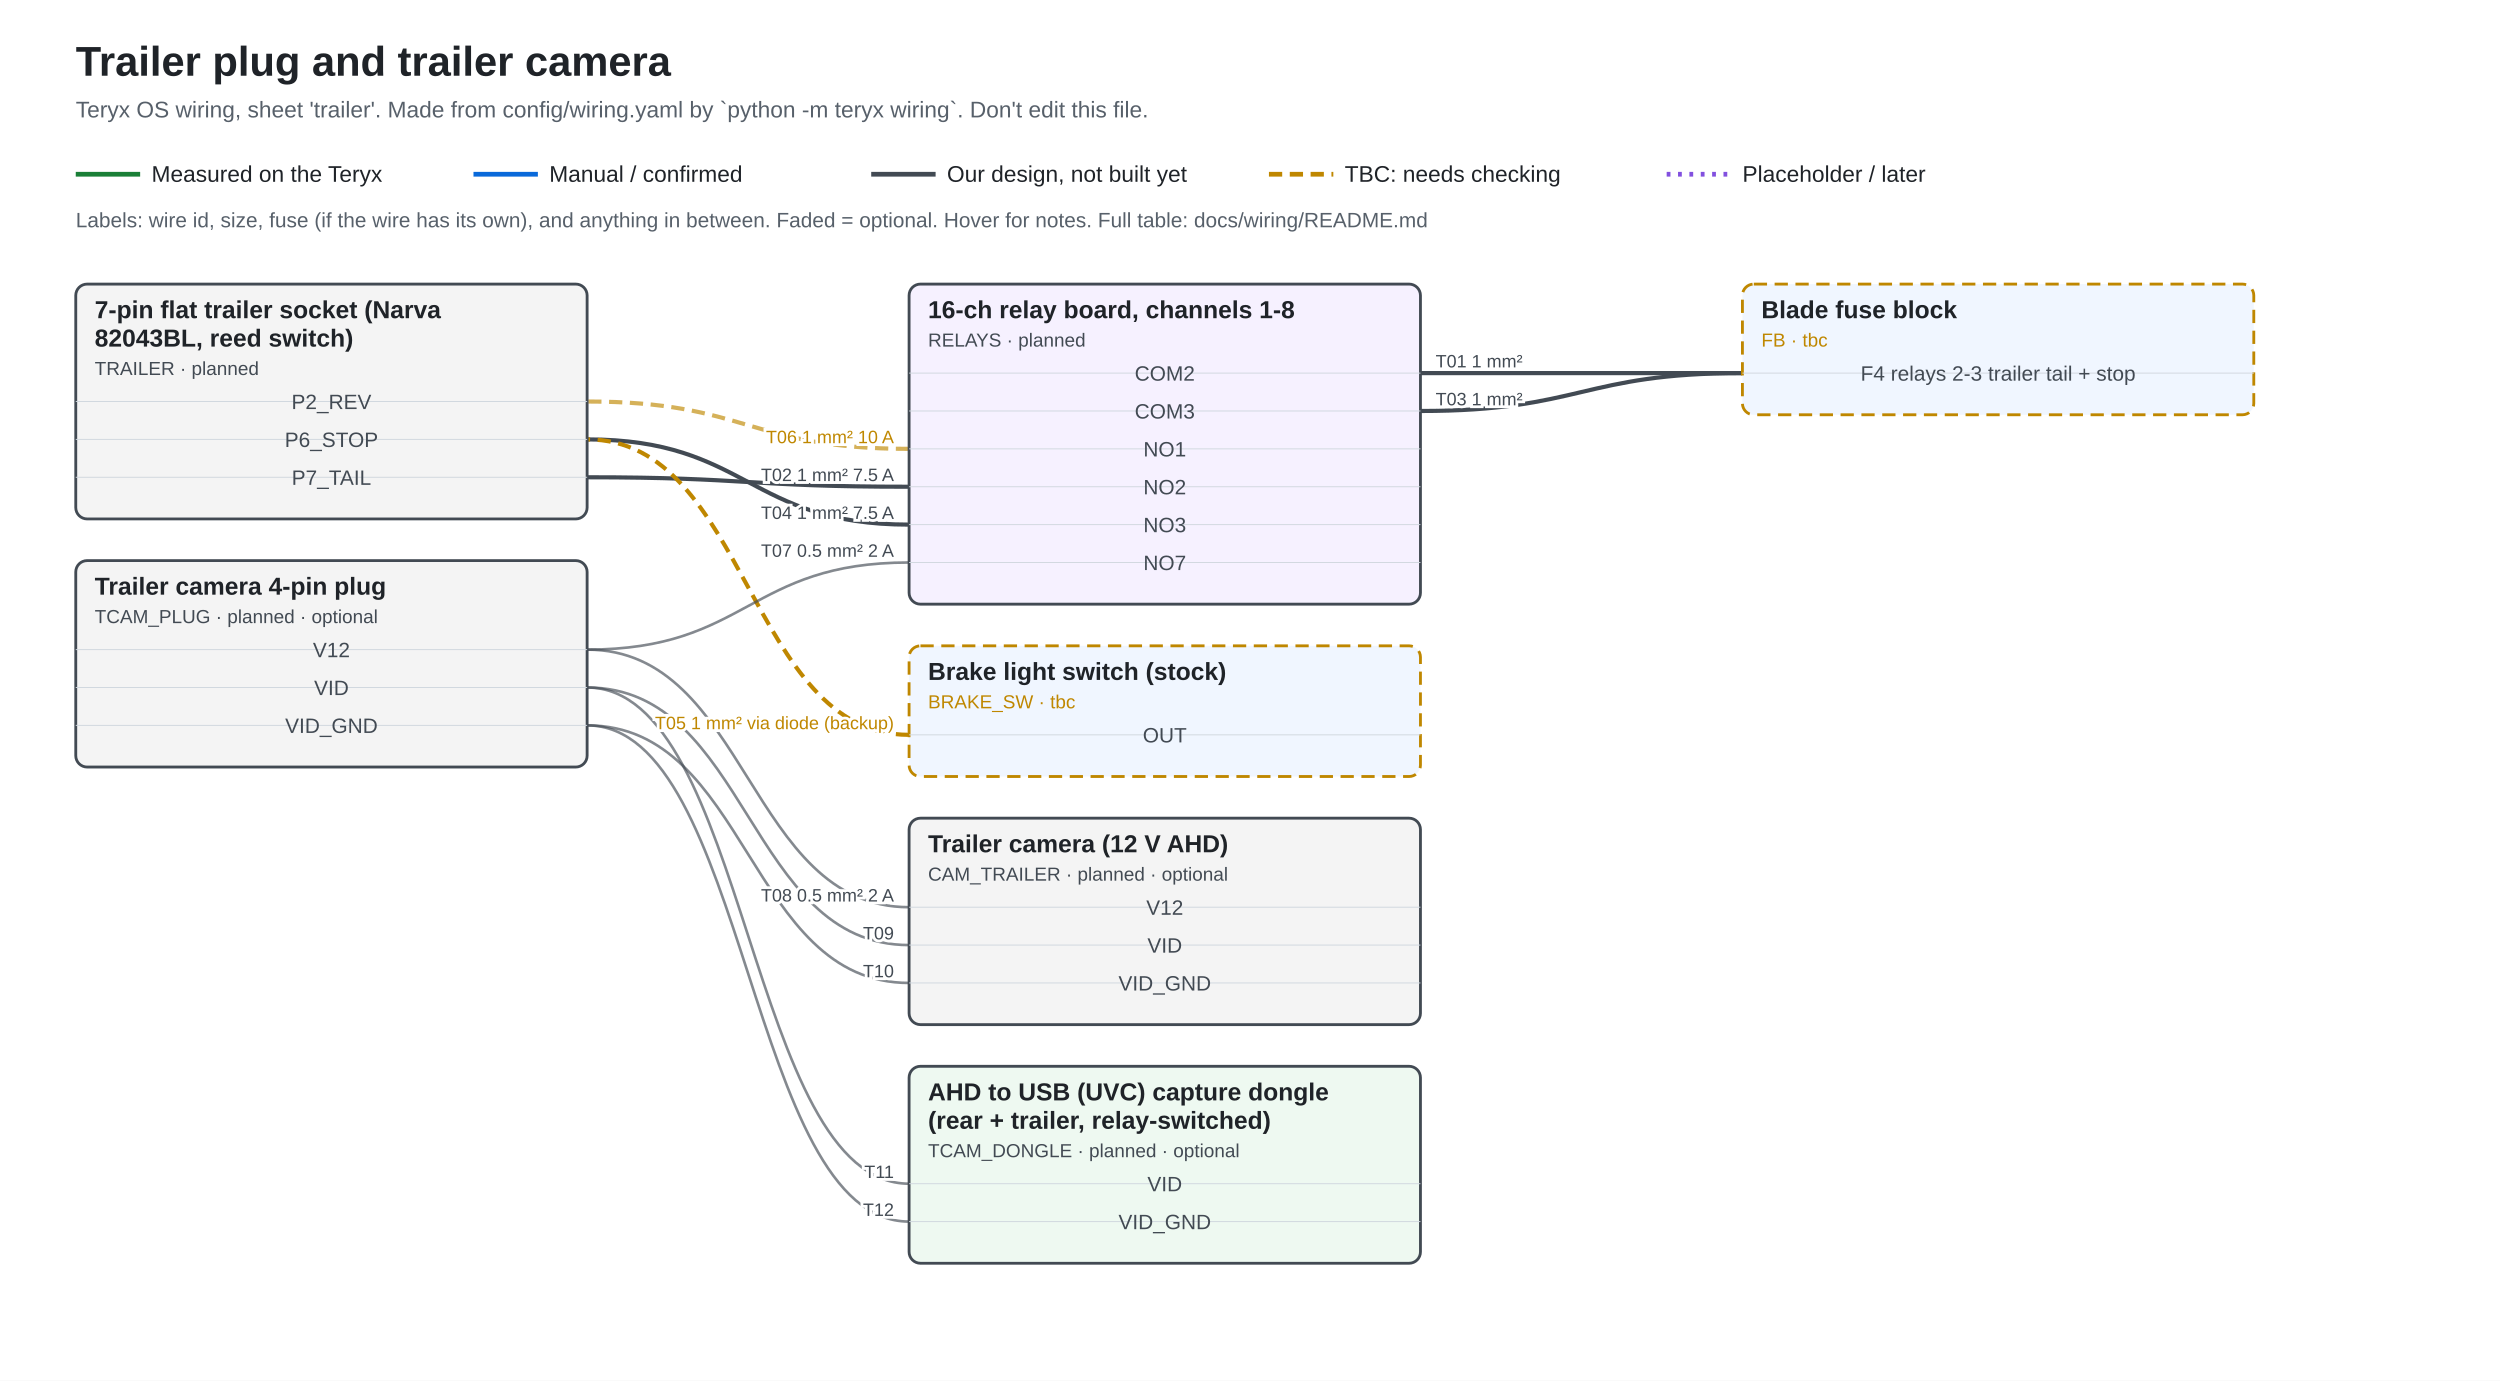
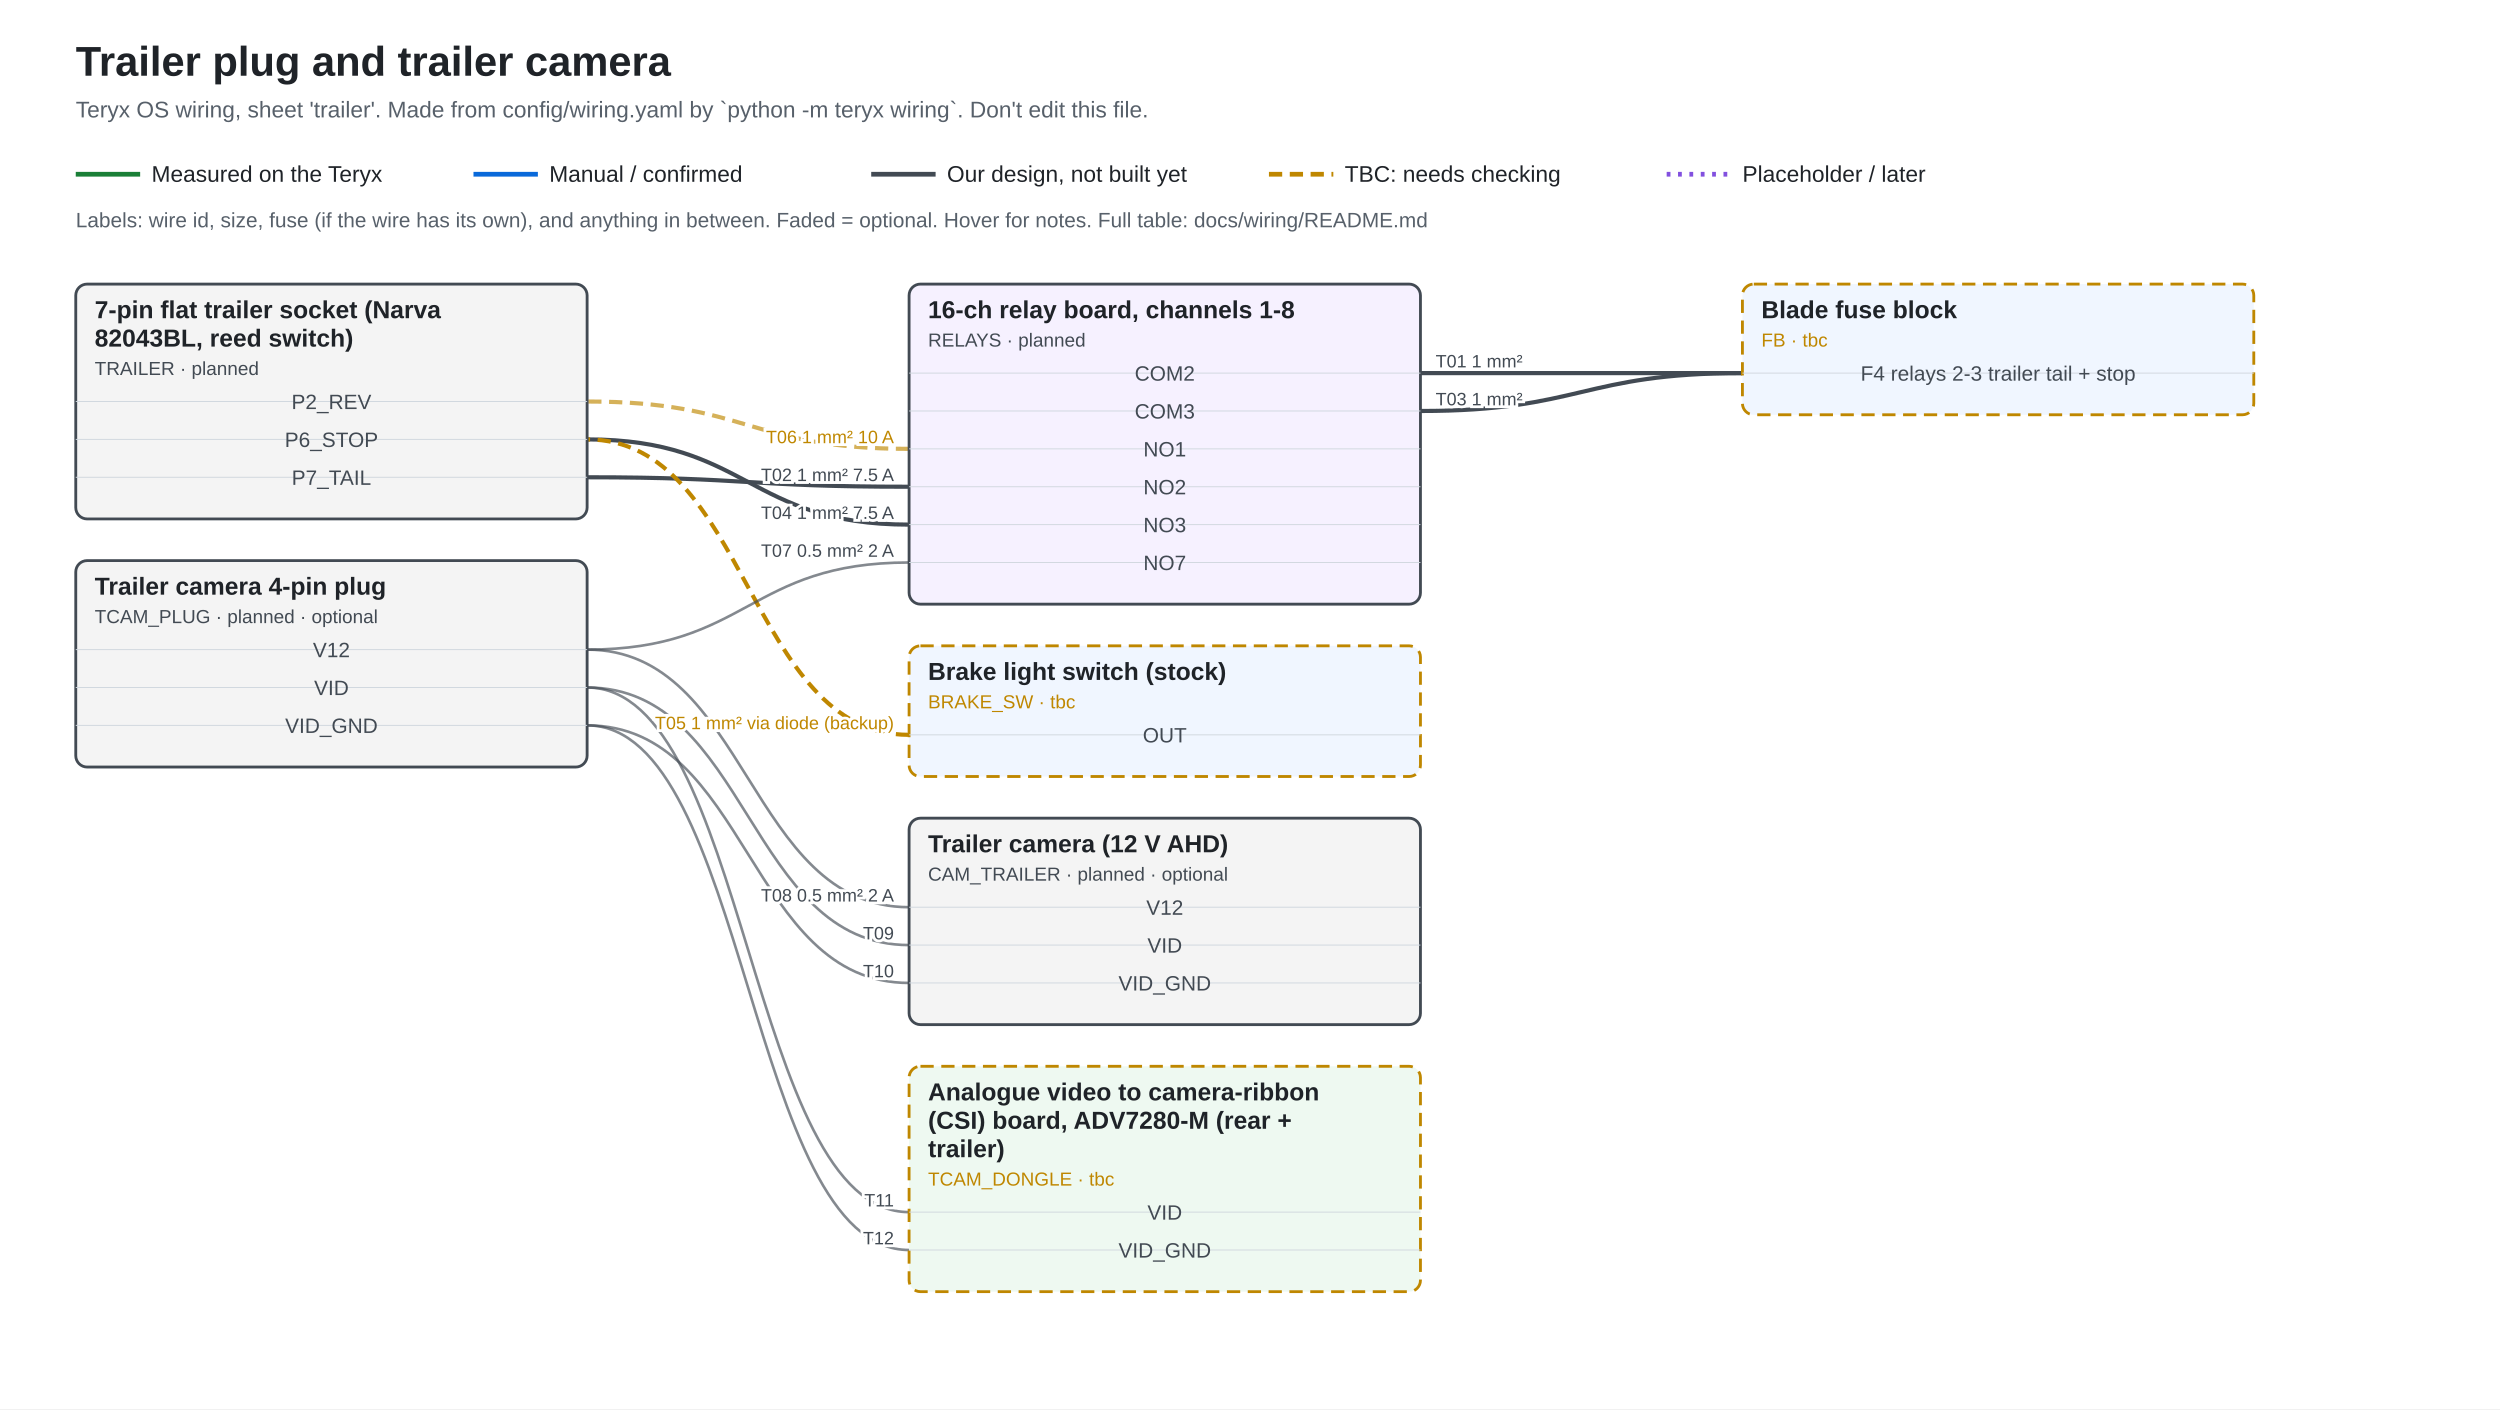
- <svg xmlns="http://www.w3.org/2000/svg" viewBox="0 0 1320 729" width="1320" height="729" font-family="Arial, Helvetica, sans-serif" data-sheet="trailer">
-   <rect width="1320" height="729" fill="#ffffff" />
+ <svg xmlns="http://www.w3.org/2000/svg" viewBox="0 0 1320 744" width="1320" height="744" font-family="Arial, Helvetica, sans-serif" data-sheet="trailer">
+   <rect width="1320" height="744" fill="#ffffff" />
  <text x="40" y="40" font-size="22" text-anchor="start" font-weight="bold" fill="#1f2328">Trailer plug and trailer camera</text>
  <text x="40" y="62" font-size="12" text-anchor="start" font-weight="normal" fill="#57606a">Teryx OS wiring, sheet 'trailer'. Made from config/wiring.yaml by `python -m teryx wiring`. Don't edit this file.</text>
  <line x1="40" y1="92" x2="74" y2="92" stroke="#1a7f37" stroke-width="2.5" />
  <text x="80" y="96" font-size="12" text-anchor="start" font-weight="normal" fill="#1f2328">Measured on the Teryx</text>
  <line x1="250" y1="92" x2="284" y2="92" stroke="#0969da" stroke-width="2.5" />
  <text x="290" y="96" font-size="12" text-anchor="start" font-weight="normal" fill="#1f2328">Manual / confirmed</text>
  <line x1="460" y1="92" x2="494" y2="92" stroke="#424a53" stroke-width="2.5" />
  <text x="500" y="96" font-size="12" text-anchor="start" font-weight="normal" fill="#1f2328">Our design, not built yet</text>
  <line x1="670" y1="92" x2="704" y2="92" stroke="#bf8700" stroke-width="2.5" stroke-dasharray="7 4" />
  <text x="710" y="96" font-size="12" text-anchor="start" font-weight="normal" fill="#1f2328">TBC: needs checking</text>
  <line x1="880" y1="92" x2="914" y2="92" stroke="#8250df" stroke-width="2.5" stroke-dasharray="2 4" />
  <text x="920" y="96" font-size="12" text-anchor="start" font-weight="normal" fill="#1f2328">Placeholder / later</text>
  <text x="40" y="120" font-size="11" text-anchor="start" font-weight="normal" fill="#57606a">Labels: wire id, size, fuse (if the wire has its own), and anything in between. Faded = optional. Hover for notes. Full table: docs/wiring/README.md</text>
  <g data-wire="T01" data-from="FB.F4" data-to="RELAYS.COM2" data-status="planned">
    <path d="M920,197 C835,197 835,197 750,197" fill="none" stroke="#424a53" stroke-width="2.2" />
  </g>
  <g data-wire="T02" data-from="RELAYS.NO2" data-to="TRAILER.P7_TAIL" data-status="planned">
    <path d="M480,257 C395,257 395,252 310,252" fill="none" stroke="#424a53" stroke-width="2.2" />
  </g>
  <g data-wire="T03" data-from="FB.F4" data-to="RELAYS.COM3" data-status="planned">
    <path d="M920,197 C835,197 835,217 750,217" fill="none" stroke="#424a53" stroke-width="2.2" />
  </g>
  <g data-wire="T04" data-from="RELAYS.NO3" data-to="TRAILER.P6_STOP" data-status="planned">
    <path d="M480,277 C395,277 395,232 310,232" fill="none" stroke="#424a53" stroke-width="2.2" />
  </g>
  <g data-wire="T05" data-from="BRAKE_SW.OUT" data-to="TRAILER.P6_STOP" data-status="tbc">
    <path d="M480,388 C395,388 395,232 310,232" fill="none" stroke="#bf8700" stroke-width="2.2" stroke-dasharray="7 4" />
  </g>
  <g data-wire="T06" data-from="RELAYS.NO1" data-to="TRAILER.P2_REV" data-status="tbc">
    <path d="M480,237 C395,237 395,212 310,212" fill="none" stroke="#bf8700" stroke-width="2.2" stroke-dasharray="7 4" stroke-opacity="0.65" />
  </g>
  <g data-wire="T07" data-from="RELAYS.NO7" data-to="TCAM_PLUG.V12" data-status="planned">
    <path d="M480,297 C395,297 395,343 310,343" fill="none" stroke="#424a53" stroke-width="1.4" stroke-opacity="0.65" />
  </g>
  <g data-wire="T08" data-from="TCAM_PLUG.V12" data-to="CAM_TRAILER.V12" data-status="planned">
    <path d="M310,343 C395,343 395,479 480,479" fill="none" stroke="#424a53" stroke-width="1.4" stroke-opacity="0.65" />
  </g>
  <g data-wire="T09" data-from="CAM_TRAILER.VID" data-to="TCAM_PLUG.VID" data-status="planned">
    <path d="M480,499 C395,499 395,363 310,363" fill="none" stroke="#424a53" stroke-width="1.4" stroke-opacity="0.65" />
  </g>
  <g data-wire="T10" data-from="CAM_TRAILER.VID_GND" data-to="TCAM_PLUG.VID_GND" data-status="planned">
    <path d="M480,519 C395,519 395,383 310,383" fill="none" stroke="#424a53" stroke-width="1.4" stroke-opacity="0.65" />
  </g>
  <g data-wire="T11" data-from="TCAM_PLUG.VID" data-to="TCAM_DONGLE.VID" data-status="planned">
-     <path d="M310,363 C395,363 395,625 480,625" fill="none" stroke="#424a53" stroke-width="1.4" stroke-opacity="0.65" />
+     <path d="M310,363 C395,363 395,640 480,640" fill="none" stroke="#424a53" stroke-width="1.4" stroke-opacity="0.65" />
  </g>
  <g data-wire="T12" data-from="TCAM_PLUG.VID_GND" data-to="TCAM_DONGLE.VID_GND" data-status="planned">
-     <path d="M310,383 C395,383 395,645 480,645" fill="none" stroke="#424a53" stroke-width="1.4" stroke-opacity="0.65" />
+     <path d="M310,383 C395,383 395,660 480,660" fill="none" stroke="#424a53" stroke-width="1.4" stroke-opacity="0.65" />
  </g>
  <g data-device="TRAILER" data-status="planned">
    <rect x="40" y="150" width="270" height="124" rx="6" fill="#f4f4f4" stroke="#424a53" stroke-width="1.5" />
    <text x="50" y="168" font-size="13" text-anchor="start" font-weight="bold" fill="#1f2328">7-pin flat trailer socket (Narva</text>
    <text x="50" y="183" font-size="13" text-anchor="start" font-weight="bold" fill="#1f2328">82043BL, reed switch)</text>
    <text x="50" y="198" font-size="10" text-anchor="start" font-weight="normal" fill="#424a53">TRAILER · planned</text>
    <line x1="40" y1="212" x2="310" y2="212" stroke="#d0d7de" stroke-width="0.5" />
    <text x="175" y="216" font-size="11" text-anchor="middle" font-weight="normal" fill="#424a53">P2_REV</text>
    <line x1="40" y1="232" x2="310" y2="232" stroke="#d0d7de" stroke-width="0.5" />
    <text x="175" y="236" font-size="11" text-anchor="middle" font-weight="normal" fill="#424a53">P6_STOP</text>
    <line x1="40" y1="252" x2="310" y2="252" stroke="#d0d7de" stroke-width="0.5" />
    <text x="175" y="256" font-size="11" text-anchor="middle" font-weight="normal" fill="#424a53">P7_TAIL</text>
  </g>
  <g data-device="TCAM_PLUG" data-status="planned">
    <rect x="40" y="296" width="270" height="109" rx="6" fill="#f4f4f4" stroke="#424a53" stroke-width="1.5" />
    <text x="50" y="314" font-size="13" text-anchor="start" font-weight="bold" fill="#1f2328">Trailer camera 4-pin plug</text>
    <text x="50" y="329" font-size="10" text-anchor="start" font-weight="normal" fill="#424a53">TCAM_PLUG · planned · optional</text>
    <line x1="40" y1="343" x2="310" y2="343" stroke="#d0d7de" stroke-width="0.5" />
    <text x="175" y="347" font-size="11" text-anchor="middle" font-weight="normal" fill="#424a53">V12</text>
    <line x1="40" y1="363" x2="310" y2="363" stroke="#d0d7de" stroke-width="0.5" />
    <text x="175" y="367" font-size="11" text-anchor="middle" font-weight="normal" fill="#424a53">VID</text>
    <line x1="40" y1="383" x2="310" y2="383" stroke="#d0d7de" stroke-width="0.5" />
    <text x="175" y="387" font-size="11" text-anchor="middle" font-weight="normal" fill="#424a53">VID_GND</text>
  </g>
  <g data-device="RELAYS" data-status="planned">
    <rect x="480" y="150" width="270" height="169" rx="6" fill="#f6f1ff" stroke="#424a53" stroke-width="1.5" />
    <text x="490" y="168" font-size="13" text-anchor="start" font-weight="bold" fill="#1f2328">16-ch relay board, channels 1-8</text>
    <text x="490" y="183" font-size="10" text-anchor="start" font-weight="normal" fill="#424a53">RELAYS · planned</text>
    <line x1="480" y1="197" x2="750" y2="197" stroke="#d0d7de" stroke-width="0.5" />
    <text x="615" y="201" font-size="11" text-anchor="middle" font-weight="normal" fill="#424a53">COM2</text>
    <line x1="480" y1="217" x2="750" y2="217" stroke="#d0d7de" stroke-width="0.5" />
    <text x="615" y="221" font-size="11" text-anchor="middle" font-weight="normal" fill="#424a53">COM3</text>
    <line x1="480" y1="237" x2="750" y2="237" stroke="#d0d7de" stroke-width="0.5" />
    <text x="615" y="241" font-size="11" text-anchor="middle" font-weight="normal" fill="#424a53">NO1</text>
    <line x1="480" y1="257" x2="750" y2="257" stroke="#d0d7de" stroke-width="0.5" />
    <text x="615" y="261" font-size="11" text-anchor="middle" font-weight="normal" fill="#424a53">NO2</text>
    <line x1="480" y1="277" x2="750" y2="277" stroke="#d0d7de" stroke-width="0.5" />
    <text x="615" y="281" font-size="11" text-anchor="middle" font-weight="normal" fill="#424a53">NO3</text>
    <line x1="480" y1="297" x2="750" y2="297" stroke="#d0d7de" stroke-width="0.5" />
    <text x="615" y="301" font-size="11" text-anchor="middle" font-weight="normal" fill="#424a53">NO7</text>
  </g>
  <g data-device="BRAKE_SW" data-status="tbc">
    <rect x="480" y="341" width="270" height="69" rx="6" fill="#f0f6ff" stroke="#bf8700" stroke-width="1.5" stroke-dasharray="7 4" />
    <text x="490" y="359" font-size="13" text-anchor="start" font-weight="bold" fill="#1f2328">Brake light switch (stock)</text>
    <text x="490" y="374" font-size="10" text-anchor="start" font-weight="normal" fill="#bf8700">BRAKE_SW · tbc</text>
    <line x1="480" y1="388" x2="750" y2="388" stroke="#d0d7de" stroke-width="0.5" />
    <text x="615" y="392" font-size="11" text-anchor="middle" font-weight="normal" fill="#424a53">OUT</text>
  </g>
  <g data-device="CAM_TRAILER" data-status="planned">
    <rect x="480" y="432" width="270" height="109" rx="6" fill="#f4f4f4" stroke="#424a53" stroke-width="1.5" />
    <text x="490" y="450" font-size="13" text-anchor="start" font-weight="bold" fill="#1f2328">Trailer camera (12 V AHD)</text>
    <text x="490" y="465" font-size="10" text-anchor="start" font-weight="normal" fill="#424a53">CAM_TRAILER · planned · optional</text>
    <line x1="480" y1="479" x2="750" y2="479" stroke="#d0d7de" stroke-width="0.5" />
    <text x="615" y="483" font-size="11" text-anchor="middle" font-weight="normal" fill="#424a53">V12</text>
    <line x1="480" y1="499" x2="750" y2="499" stroke="#d0d7de" stroke-width="0.5" />
    <text x="615" y="503" font-size="11" text-anchor="middle" font-weight="normal" fill="#424a53">VID</text>
    <line x1="480" y1="519" x2="750" y2="519" stroke="#d0d7de" stroke-width="0.5" />
    <text x="615" y="523" font-size="11" text-anchor="middle" font-weight="normal" fill="#424a53">VID_GND</text>
  </g>
-   <g data-device="TCAM_DONGLE" data-status="planned">
-     <rect x="480" y="563" width="270" height="104" rx="6" fill="#eef9f1" stroke="#424a53" stroke-width="1.5" />
-     <text x="490" y="581" font-size="13" text-anchor="start" font-weight="bold" fill="#1f2328">AHD to USB (UVC) capture dongle</text>
-     <text x="490" y="596" font-size="13" text-anchor="start" font-weight="bold" fill="#1f2328">(rear + trailer, relay-switched)</text>
-     <text x="490" y="611" font-size="10" text-anchor="start" font-weight="normal" fill="#424a53">TCAM_DONGLE · planned · optional</text>
-     <line x1="480" y1="625" x2="750" y2="625" stroke="#d0d7de" stroke-width="0.5" />
-     <text x="615" y="629" font-size="11" text-anchor="middle" font-weight="normal" fill="#424a53">VID</text>
-     <line x1="480" y1="645" x2="750" y2="645" stroke="#d0d7de" stroke-width="0.5" />
-     <text x="615" y="649" font-size="11" text-anchor="middle" font-weight="normal" fill="#424a53">VID_GND</text>
+   <g data-device="TCAM_DONGLE" data-status="tbc">
+     <rect x="480" y="563" width="270" height="119" rx="6" fill="#eef9f1" stroke="#bf8700" stroke-width="1.5" stroke-dasharray="7 4" />
+     <text x="490" y="581" font-size="13" text-anchor="start" font-weight="bold" fill="#1f2328">Analogue video to camera-ribbon</text>
+     <text x="490" y="596" font-size="13" text-anchor="start" font-weight="bold" fill="#1f2328">(CSI) board, ADV7280-M (rear +</text>
+     <text x="490" y="611" font-size="13" text-anchor="start" font-weight="bold" fill="#1f2328">trailer)</text>
+     <text x="490" y="626" font-size="10" text-anchor="start" font-weight="normal" fill="#bf8700">TCAM_DONGLE · tbc</text>
+     <line x1="480" y1="640" x2="750" y2="640" stroke="#d0d7de" stroke-width="0.5" />
+     <text x="615" y="644" font-size="11" text-anchor="middle" font-weight="normal" fill="#424a53">VID</text>
+     <line x1="480" y1="660" x2="750" y2="660" stroke="#d0d7de" stroke-width="0.5" />
+     <text x="615" y="664" font-size="11" text-anchor="middle" font-weight="normal" fill="#424a53">VID_GND</text>
  </g>
  <g data-device="FB" data-status="tbc">
    <rect x="920" y="150" width="270" height="69" rx="6" fill="#f0f6ff" stroke="#bf8700" stroke-width="1.5" stroke-dasharray="7 4" />
    <text x="930" y="168" font-size="13" text-anchor="start" font-weight="bold" fill="#1f2328">Blade fuse block</text>
    <text x="930" y="183" font-size="10" text-anchor="start" font-weight="normal" fill="#bf8700">FB · tbc</text>
    <line x1="920" y1="197" x2="1190" y2="197" stroke="#d0d7de" stroke-width="0.5" />
    <text x="1055" y="201" font-size="11" text-anchor="middle" font-weight="normal" fill="#424a53">F4  relays 2-3 trailer tail + stop</text>
  </g>
  <text x="758" y="194" font-size="9.5" text-anchor="start" font-weight="normal" fill="#424a53" stroke="#ffffff" stroke-width="3" paint-order="stroke">T01  1 mm²</text>
  <text x="472" y="254" font-size="9.5" text-anchor="end" font-weight="normal" fill="#424a53" stroke="#ffffff" stroke-width="3" paint-order="stroke">T02  1 mm²  7.5 A</text>
  <text x="758" y="214" font-size="9.5" text-anchor="start" font-weight="normal" fill="#424a53" stroke="#ffffff" stroke-width="3" paint-order="stroke">T03  1 mm²</text>
  <text x="472" y="274" font-size="9.5" text-anchor="end" font-weight="normal" fill="#424a53" stroke="#ffffff" stroke-width="3" paint-order="stroke">T04  1 mm²  7.5 A</text>
  <text x="472" y="385" font-size="9.5" text-anchor="end" font-weight="normal" fill="#bf8700" stroke="#ffffff" stroke-width="3" paint-order="stroke">T05  1 mm²  via diode (backup)</text>
  <text x="472" y="234" font-size="9.5" text-anchor="end" font-weight="normal" fill="#bf8700" stroke="#ffffff" stroke-width="3" paint-order="stroke">T06  1 mm²  10 A</text>
  <text x="472" y="294" font-size="9.5" text-anchor="end" font-weight="normal" fill="#424a53" stroke="#ffffff" stroke-width="3" paint-order="stroke">T07  0.5 mm²  2 A</text>
  <text x="472" y="476" font-size="9.5" text-anchor="end" font-weight="normal" fill="#424a53" stroke="#ffffff" stroke-width="3" paint-order="stroke">T08  0.5 mm²  2 A</text>
  <text x="472" y="496" font-size="9.5" text-anchor="end" font-weight="normal" fill="#424a53" stroke="#ffffff" stroke-width="3" paint-order="stroke">T09</text>
  <text x="472" y="516" font-size="9.5" text-anchor="end" font-weight="normal" fill="#424a53" stroke="#ffffff" stroke-width="3" paint-order="stroke">T10</text>
-   <text x="472" y="622" font-size="9.5" text-anchor="end" font-weight="normal" fill="#424a53" stroke="#ffffff" stroke-width="3" paint-order="stroke">T11</text>
-   <text x="472" y="642" font-size="9.5" text-anchor="end" font-weight="normal" fill="#424a53" stroke="#ffffff" stroke-width="3" paint-order="stroke">T12</text>
+   <text x="472" y="637" font-size="9.5" text-anchor="end" font-weight="normal" fill="#424a53" stroke="#ffffff" stroke-width="3" paint-order="stroke">T11</text>
+   <text x="472" y="657" font-size="9.5" text-anchor="end" font-weight="normal" fill="#424a53" stroke="#ffffff" stroke-width="3" paint-order="stroke">T12</text>
</svg>
